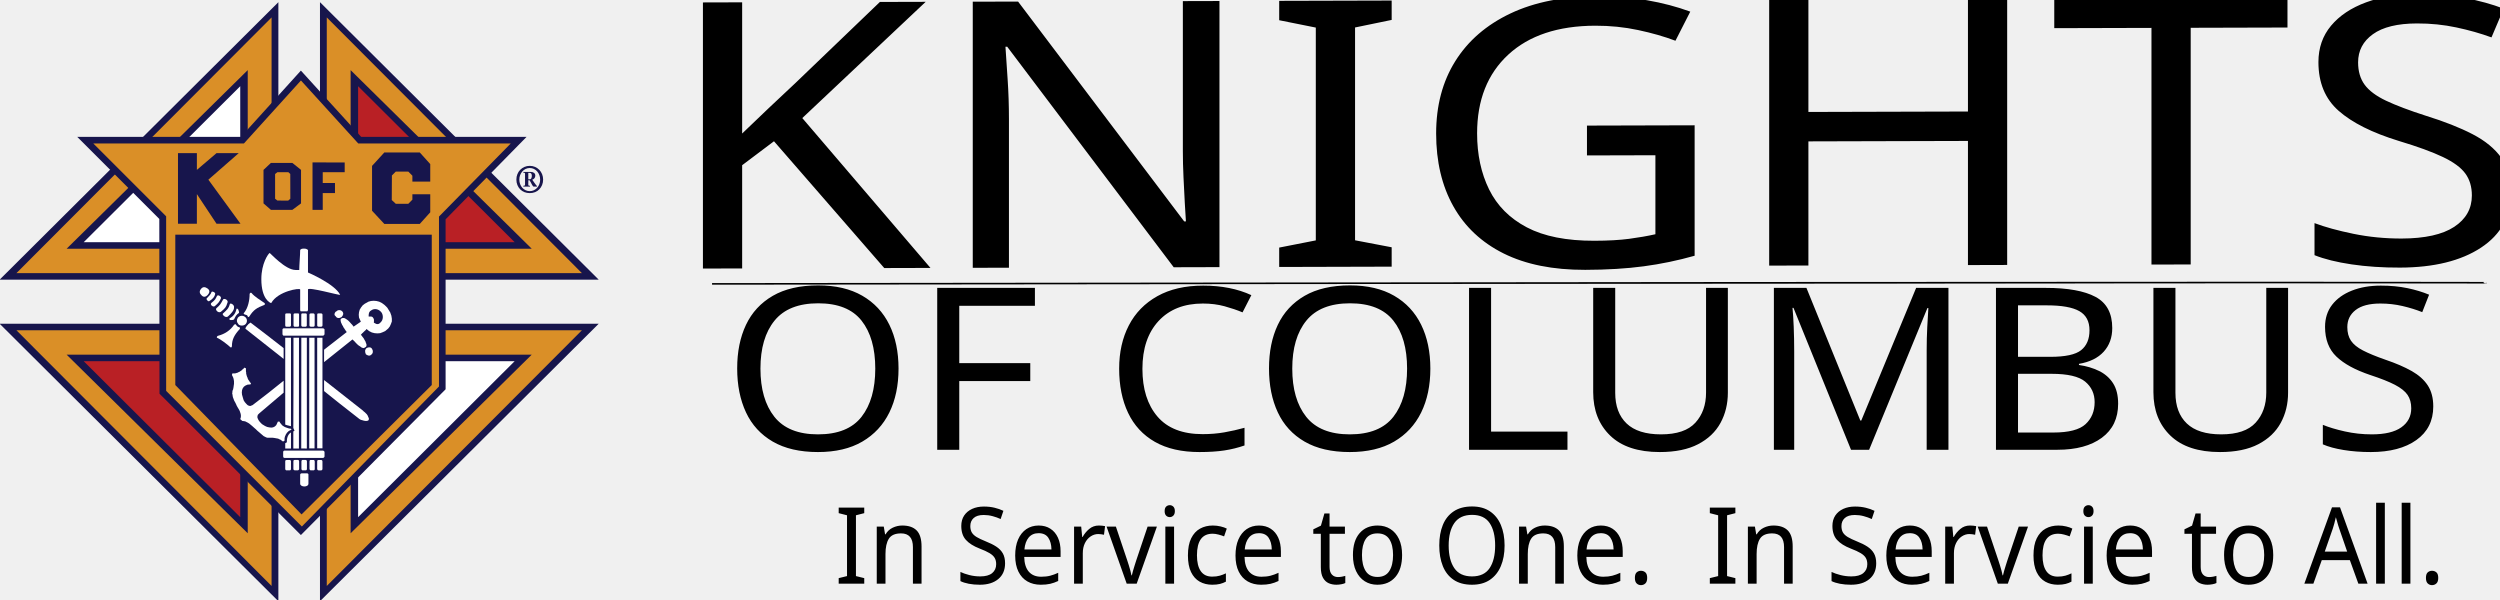
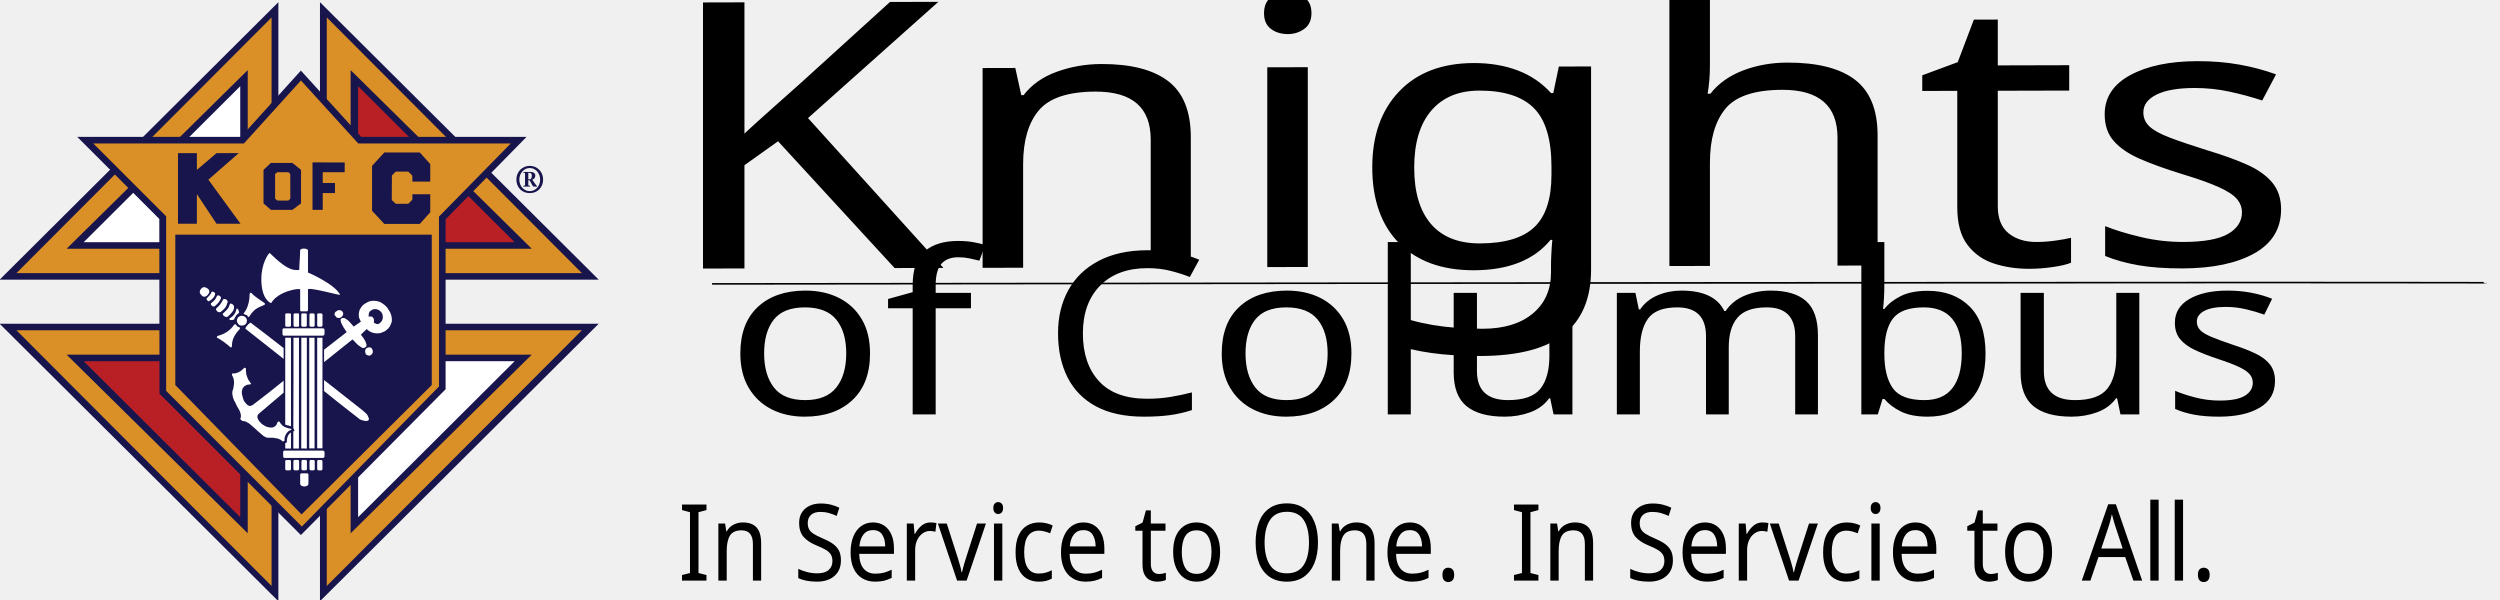
<svg xmlns="http://www.w3.org/2000/svg" version="1.1" width="1502.4" height="360" viewBox="0 0 360 360" overflow="visible" enable-background="new 0 0 360 360" xml:space="preserve" id="svg3178">
  <defs id="defs3329" />
  <g id="Formee_Cross" transform="translate(-571.4089,1.307572)">
    <g id="g3181">
      <polygon points="167.5,193.25 0,193.25 167.5,360 " id="polygon3183" style="fill:#17154c" />
      <g id="g3185">
        <g id="g3187">
          <path d="M 10.083,197.167 163.416,350.833 V 197.167 H 10.083 z m 139,122 L 40.25,211.833 h 108.833 v 107.334 z" id="path3189" style="fill:#da8f27" />
        </g>
      </g>
      <polygon points="50.5,215.75 144.583,215.75 144.583,309.5 " id="polygon3191" style="fill:#b92025" />
    </g>
    <g id="g3193">
      <polygon points="192.5,193.25 360,193.25 192.5,360 " id="polygon3195" style="fill:#17154c" />
      <g id="g3197">
        <g id="g3199">
          <path d="M 196.584,197.167 V 350.833 L 349.916,197.167 H 196.584 z m 14.333,14.666 H 319.75 L 210.917,319.167 V 211.833 z" id="path3201" style="fill:#da8f27" />
        </g>
      </g>
      <polyline points="215.417,309.5 309.5,215.75 215.417,215.75   " id="polyline3203" style="fill:#ffffff" />
    </g>
    <g id="g3205">
      <polygon points="167.5,166.75 0,166.75 167.5,0 " id="polygon3207" style="fill:#17154c" />
      <g id="g3209">
        <g id="g3211">
          <path d="M 10.083,162.833 H 163.416 V 9.167 L 10.083,162.833 z m 139,-14.666 H 40.25 L 149.083,40.833 v 107.334 z" id="path3213" style="fill:#da8f27" />
        </g>
      </g>
      <polygon points="50.5,144.25 144.583,144.25 144.583,50.5 " id="polygon3215" style="fill:#ffffff" />
    </g>
    <g id="g3217">
      <polygon points="192.5,166.75 360,166.75 192.5,0 " id="polygon3219" style="fill:#17154c" />
      <g id="g3221">
        <g id="g3223">
          <path d="M 196.584,9.167 V 162.833 H 349.916 L 196.584,9.167 z M 210.917,40.833 319.75,148.167 H 210.917 V 40.833 z" id="path3225" style="fill:#da8f27" />
        </g>
      </g>
      <polyline points="215.417,50.5 309.5,144.25 215.417,144.25   " id="polyline3227" style="fill:#b92025" />
    </g>
  </g>
  <g id="Shield" transform="translate(-570.1013,-2.615144)">
    <path d="M 215.943,84.857 179.718,45.044 143.691,84.857 H 45.304 l 49.335,49.335 0.113,105.021 84.976,84.936 86.962,-87.596 V 134.421 l 48.671,-49.563 h -99.418 z" id="path3230" style="fill:#17154c" />
    <path d="m 54.958,88.823 90.528,0.011 34.269,-37.854 34.441,37.854 91.657,-0.011 -42.566,43.36 -0.572,0.583 v 0.817 l 0.004,101.292 -82.411,84.153 L 98.756,237.525 98.75,132.609 54.958,88.823 z" id="path3232" style="fill:#da8f27" />
    <polygon points="180.125,311.75 104.25,234 104.25,143.625 258.375,143.625 258.375,234 " id="polygon3234" style="fill:#17154c" />
    <polygon points="192.853,106.104 192.853,112.61 200.215,112.61 200.215,118.653 192.853,118.653 192.853,128.722 186.711,128.722 186.711,100.216 186.711,100.216 206.048,100.25 206.048,106.104 " id="polygon3236" style="fill:#17154c" />
    <polygon points="234.334,122.833 236.752,125.088 244.277,125.088 246.726,122.605 246.726,119.354 257.465,119.354 257.465,130.2 251.184,137.173 229.853,137.173 222.49,129.273 222.49,102.311 229.853,94.257 251.184,94.257 257.465,101.223 257.465,111.763 246.726,111.763 246.726,108.203 244.277,105.724 244.277,105.724 236.752,105.724 234.417,108.056 " id="polygon3238" style="fill:#17154c" />
    <polygon points="105.866,94.634 117.22,94.634 117.22,104.706 129.033,94.634 142.38,94.634 124.123,110.595 143.449,137.089 129.033,137.089 117.22,119.271 117.22,119.271 117.22,137.089 105.866,137.089 " id="polygon3240" style="fill:#17154c" />
    <g id="O">
      <g id="g3243">
        <path d="m 174.596,100.525 h -12.887 l -4.45,4.181 v 20.144 l 4.45,3.873 h 12.887 l 5.215,-3.873 v -20.144 l -5.215,-4.181 z m -2.471,22.631 -6.517,-0.013 -1.383,-1.084 V 107.19 l 1.383,-1.085 h 6.594 l 1.142,1.052 0.037,14.871 -1.256,1.128 z" id="path3245" style="fill:#17154c" />
      </g>
    </g>
  </g>
  <g id="Emblem" transform="translate(-568.7938,-4.8059457e-7)">
    <path d="m 312.769,115.468 c -0.979,-0.386 -1.824,-0.948 -2.561,-1.685 -0.722,-0.739 -1.286,-1.6 -1.691,-2.604 -0.411,-1.004 -0.603,-2.081 -0.603,-3.248 0,-1.159 0.191,-2.247 0.603,-3.254 0.405,-1.012 0.97,-1.887 1.691,-2.622 0.736,-0.732 1.582,-1.317 2.561,-1.74 0.978,-0.435 2.029,-0.644 3.177,-0.644 1.163,0 2.228,0.209 3.208,0.644 0.985,0.422 1.823,1.007 2.531,1.74 0.72,0.735 1.277,1.61 1.691,2.622 0.396,1.008 0.617,2.096 0.617,3.254 0,1.167 -0.222,2.243 -0.617,3.248 -0.414,1.004 -0.972,1.864 -1.691,2.604 -0.708,0.736 -1.546,1.299 -2.531,1.685 -0.98,0.39 -2.045,0.582 -3.208,0.582 -1.148,-10e-4 -2.2,-0.193 -3.177,-0.582 z m 5.664,-1.144 c 0.765,-0.368 1.426,-0.864 1.985,-1.485 0.559,-0.622 1,-1.358 1.31,-2.204 0.316,-0.846 0.473,-1.739 0.473,-2.68 0,-0.96 -0.156,-1.861 -0.473,-2.71 -0.31,-0.846 -0.751,-1.585 -1.303,-2.222 -0.544,-0.627 -1.198,-1.129 -1.963,-1.5 -0.767,-0.365 -1.604,-0.552 -2.517,-0.552 -0.896,0 -1.719,0.187 -2.485,0.552 -0.765,0.37 -1.428,0.872 -1.985,1.515 -0.561,0.643 -1,1.391 -1.312,2.224 -0.322,0.835 -0.477,1.732 -0.477,2.693 0,0.941 0.154,1.834 0.477,2.68 0.312,0.846 0.751,1.582 1.312,2.204 0.558,0.621 1.221,1.117 1.985,1.485 0.767,0.369 1.589,0.552 2.485,0.552 0.89,0 1.722,-0.184 2.488,-0.552 z m -1.782,-11 c 0.715,0 1.338,0.188 1.854,0.555 0.522,0.369 0.781,0.946 0.781,1.718 0,0.534 -0.163,1.023 -0.492,1.479 -0.316,0.449 -0.773,0.754 -1.347,0.92 l 1.347,1.935 c 0.271,0.37 0.535,0.72 0.8,1.074 0.265,0.345 0.5,0.636 0.737,0.86 v 0.272 h -1.959 c -0.19,0 -0.383,-0.111 -0.558,-0.343 -0.177,-0.231 -0.367,-0.537 -0.565,-0.911 -0.199,-0.379 -0.414,-0.794 -0.647,-1.237 -0.237,-0.456 -0.495,-0.889 -0.759,-1.315 h -0.764 v 2.353 c 0,0.408 0.035,0.662 0.116,0.762 0.088,0.106 0.392,0.173 0.911,0.212 v 0.479 h -4.03 v -0.479 c 0.538,-0.039 0.839,-0.113 0.928,-0.212 0.073,-0.1 0.117,-0.357 0.117,-0.769 v -5.943 c 0,-0.386 -0.044,-0.64 -0.132,-0.747 -0.104,-0.114 -0.397,-0.196 -0.913,-0.229 v -0.434 h 4.575 z m -0.838,4.428 c 0.544,0 0.898,-0.213 1.089,-0.644 0.206,-0.43 0.302,-0.904 0.302,-1.415 0,-0.674 -0.125,-1.145 -0.369,-1.413 -0.249,-0.266 -0.578,-0.394 -0.992,-0.394 h -0.764 v 3.865 h 0.734 z" id="path3248" style="fill:#17154c" />
    <g id="Fasces__x26__Axe">
      <path d="m 182.68,150.365 c 0,2.762 0,10.633 0,13.392 0,0 16.152,6.902 19.331,13.401 0,0.548 -19.331,-4.976 -19.331,-3.178 v 8.143 4.009 c 0,0.42 -0.235,0.963 -0.515,0.963 h -3.773 c -0.31,0 -0.405,-0.47 -0.408,-0.963 V 173.98 c 0,-1.107 -13.395,0.964 -17.396,8.143 -0.555,0 -5.939,-2.211 -5.939,-14.358 0,-9.525 4.141,-15.193 4.969,-15.74 0.416,0 9.389,10.216 15.608,10.216 h 2.207 c 0,-2.762 0.551,-9.113 0.551,-11.875 0,0 0,-0.967 2.21,-0.967 2.206,-0.001 2.486,0.966 2.486,0.966 l 0,0 z" id="path3251" style="fill:#ffffff" />
      <path d="m 178.781,284.452 c 0.397,-0.045 3.252,0 3.252,0 0.685,-0.015 0.919,0.44 0.919,0.75 0,0.515 0,5.458 0,5.458 -0.015,2.296 -4.969,2.198 -4.969,0 v -5.458 c 0.052,-0.471 0.475,-0.705 0.798,-0.75 l 0,0 z" id="path3253" style="fill:#ffffff" />
      <path d="m 188.96,276.435 h 1.597 c 0.553,0 0.817,0.398 0.817,0.94 l 0.007,4.312 c 0.008,0.669 -0.376,0.985 -0.786,0.985 h -1.522 c -0.553,0 -0.868,-0.426 -0.868,-0.985 l 0.008,-4.369 c -0.001,-0.56 0.205,-0.883 0.747,-0.883 l 0,0 z" id="path3255" style="fill:#ffffff" />
      <path d="m 184.224,276.435 h 1.868 c 0.397,0 0.649,0.492 0.649,0.861 v 4.699 c 0.042,0.47 -0.59,0.661 -0.59,0.661 l -1.793,0.016 c -0.473,0 -0.759,-0.546 -0.759,-0.823 v -4.531 c 0.023,-0.62 0.345,-0.883 0.625,-0.883 l 0,0 z" id="path3257" style="fill:#ffffff" />
      <path d="m 179.312,276.419 h 2 c 0.559,0 0.735,0.553 0.735,0.824 v 4.546 c 0,0.28 -0.103,0.853 -0.646,0.853 l -2.111,-0.008 c 0,0 -0.526,-0.169 -0.548,-0.845 v -4.553 c 0.039,-0.757 0.57,-0.817 0.57,-0.817 l 0,0 z" id="path3259" style="fill:#ffffff" />
      <path d="m 174.729,276.419 h 1.935 c 0.55,0 0.688,0.553 0.688,0.824 v 4.701 c 0,0.271 -0.413,0.689 -0.688,0.689 h -1.935 c -0.279,0 -0.817,-0.212 -0.817,-0.764 v -4.634 c 0,-0.557 0.265,-0.816 0.817,-0.816 l 0,0 z" id="path3261" style="fill:#ffffff" />
      <path d="m 169.837,276.435 h 1.934 c 0.449,0 0.691,0.44 0.691,0.721 v 4.531 c 0.019,0.691 -0.265,0.955 -0.691,0.97 l -2.026,0.016 c -0.275,0 -0.736,-0.228 -0.739,-0.985 l 0.003,-4.575 c 0,-0.553 0.556,-0.678 0.828,-0.678 l 0,0 z" id="path3263" style="fill:#ffffff" />
      <path d="m 189.196,188.346 h 1.236 c 0.411,0 0.971,0.103 0.971,0.794 v 6.386 c 0,0.677 -0.56,0.823 -0.971,0.823 h -1.236 c -0.838,0.03 -0.97,-0.545 -0.97,-0.823 v -6.495 c 0.001,-0.685 0.412,-0.685 0.97,-0.685 l 0,0 z" id="path3265" style="fill:#ffffff" />
      <path d="m 184.475,188.346 1.376,-0.015 c 0,0 0.83,0 0.846,0.853 v 6.384 c 0,0 -0.066,0.826 -0.766,0.781 h -1.324 c -0.684,0 -1.045,-0.251 -1.045,-0.809 v -6.532 c 0.015,-0.722 0.913,-0.662 0.913,-0.662 l 0,0 z" id="path3267" style="fill:#ffffff" />
      <path d="m 179.208,188.346 2.022,-0.015 c 0.412,0 0.758,0.258 0.735,0.699 v 6.495 c 0,0.543 -0.404,0.854 -0.823,0.823 h -1.788 c 0,0 -0.699,-0.169 -0.703,-0.823 v -6.495 c 10e-4,-0.684 0.557,-0.684 0.557,-0.684 l 0,0 z" id="path3269" style="fill:#ffffff" />
      <path d="m 174.832,188.346 h 1.655 c 0.449,-0.037 0.843,0.008 0.832,0.685 l -0.008,6.643 c 0,0.557 -0.441,0.706 -0.654,0.676 h -2.048 c -0.28,0 -0.611,-0.42 -0.611,-0.691 L 174,189.03 c 0,-0.684 0.556,-0.684 0.832,-0.684 l 0,0 z" id="path3271" style="fill:#ffffff" />
      <path d="m 169.837,188.346 1.784,-0.015 c 0.475,-0.022 0.85,0.132 0.842,0.699 v 6.495 c 0,0.543 -0.448,0.868 -0.798,0.823 h -1.99 c -0.606,0 -0.669,-0.545 -0.669,-0.823 v -6.495 c 0,-0.684 0.559,-0.684 0.831,-0.684 l 0,0 z" id="path3273" style="fill:#ffffff" />
      <path d="m 168.042,197.313 h 23.612 c 0.411,0 0.97,0.42 0.97,0.691 v 2.766 c 0,0.411 -0.559,0.963 -0.97,0.963 h -23.612 c -0.275,0 -0.69,-0.552 -0.69,-0.963 v -2.766 c 0,-0.272 0.415,-0.691 0.69,-0.691 l 0,0 z" id="path3275" style="fill:#ffffff" />
      <path d="m 168.595,270.785 h 23.06 c 0.411,0 0.97,0.545 0.97,0.824 v 2.618 c 0,0.561 -0.559,0.971 -0.97,0.971 h -23.06 c -0.553,0 -0.828,-0.41 -0.828,-0.971 v -2.618 c 0,-0.279 0.275,-0.824 0.828,-0.824 l 0,0 z" id="path3277" style="fill:#ffffff" />
      <polygon points="191.381,269.417 188.212,269.417 188.212,202.977 188.212,202.977 191.381,202.977 " id="polygon3279" style="fill:#ffffff" />
      <polygon points="186.622,269.462 183.431,269.462 183.431,202.977 183.431,202.977 186.622,202.977 " id="polygon3281" style="fill:#ffffff" />
      <polygon points="181.988,269.536 178.631,269.521 178.675,202.977 178.675,202.977 181.988,202.977 " id="polygon3283" style="fill:#ffffff" />
      <path d="m 169.006,202.977 h 3.457 v 53.165 c -1.654,-0.552 -1.654,-0.28 -3.457,-0.972 v -52.193 l 0,0 z" id="path3285" style="fill:#ffffff" />
      <polygon points="177.226,269.536 173.875,269.536 173.875,259.245 174.585,258.891 173.875,257.171 173.96,230.316 173.96,202.977 173.96,202.977 177.27,202.977 " id="polygon3287" style="fill:#ffffff" />
      <path d="m 169.978,265.807 c -0.14,-3.729 1.518,-5.385 2.485,-5.936 v 9.665 l -3.446,0.008 -0.011,-3.187 0.972,-0.55 0,0 z" id="path3289" style="fill:#ffffff" />
    </g>
    <g id="Sword">
      <path d="m 135.454,191.45 c 2.52,-1.501 3.763,-3.172 4.281,-5.937 1.007,-0.378 1.519,1.523 1.519,2.494 -1.795,1.235 -2.067,2.06 -3.038,4 -0.967,0.546 -3.178,0.546 -2.762,-0.557 l 0,0 z" id="path3292" style="fill:#ffffff" />
      <path d="m 131.478,188.522 c 2.351,-2.206 3.52,-3.016 4.251,-5.849 0.552,-0.827 2.924,0.658 2.486,2.214 0.192,1.466 -1.853,3.767 -3.729,5.386 -1.518,0.926 -3.419,-1.191 -3.008,-1.751 l 0,0 z" id="path3294" style="fill:#ffffff" />
      <path d="m 127.583,185.305 c 2.41,-2.15 2.502,-2.432 4.02,-5.197 0.416,-1.239 3.71,0.224 2.607,2.016 -0.765,2.516 -1.243,3.038 -3.869,5.252 -1.591,1.029 -3.511,-1.185 -2.758,-2.071 l 0,0 z" id="path3296" style="fill:#ffffff" />
      <path d="m 124.546,182.123 c 2.761,-2.211 2.486,-2.479 3.453,-4.277 0.552,-0.968 2.759,0.275 2.343,1.523 -1.095,2.289 -1.52,2.754 -3.586,4.548 -0.967,0.971 -3.177,-0.826 -2.21,-1.794 l 0,0 z" id="path3298" style="fill:#ffffff" />
      <path d="m 121.784,179.369 c 1.244,-1.248 2.583,-2.586 2.958,-3.954 0.566,-0.563 2.397,0.372 2.147,1.176 -0.309,1.861 -1.504,3.141 -3.579,4.388 -0.621,0.435 -1.938,-1.067 -1.526,-1.61 l 0,0 z" id="path3300" style="fill:#ffffff" />
      <path d="m 122.633,176.967 c -1.286,1.589 -2.611,1.721 -3.688,0.739 -1.457,-1.316 -1.75,-2.534 -0.596,-4.027 1.203,-1.552 2.588,-1.302 4.049,-0.25 1.041,0.746 1.516,1.953 0.235,3.538 l 0,0 z" id="path3302" style="fill:#ffffff" />
      <path d="m 148.852,176.187 c -0.694,-0.827 -1.247,0.412 -1.247,0.412 0,4.008 -0.963,8.289 -3.173,11.187 -0.559,0.56 -0.559,0.56 0,1.104 0.69,0.411 2.008,0.162 2.144,1.684 0.552,0 0.894,-0.435 0.894,-0.435 2.483,-4.008 4.693,-5.252 8.698,-6.771 0.416,0 0.963,-0.695 0.416,-1.246 -2.212,-1.515 -6.216,-4.001 -7.732,-5.935 l 0,0 z" id="path3304" style="fill:#ffffff" />
      <path d="m 127.999,202.977 c -0.416,-0.685 0.552,-1.244 0.824,-1.244 3.733,-0.963 7.184,-3.177 9.393,-6.487 0.552,-0.411 0.552,-0.411 0.971,-0.411 1.099,1.515 1.099,1.515 2.483,1.926 0.276,0.553 0,0.973 0,0.973 -3.177,3.448 -4.697,6.215 -4.697,10.215 0,0.553 -0.416,1.244 -0.966,0.691 -1.796,-1.663 -5.665,-4.693 -8.008,-5.663 l 0,0 z" id="path3306" style="fill:#ffffff" />
      <path d="m 145.395,194.553 c -0.931,1.266 -3.038,1.421 -4.28,0.59 -1.379,-1.516 -1.379,-2.797 -0.691,-4.045 0.97,-1.516 3.111,-1.678 4.354,-0.707 1.243,0.823 1.673,2.721 0.617,4.162 l 0,0 z" id="path3308" style="fill:#ffffff" />
      <polygon points="216.236,247.308 216.788,247.719 217.206,248.132 217.619,248.542 218.03,248.955 218.311,249.373 218.581,249.785 218.854,250.484 219.002,250.756 219.134,251.169 219.273,251.44 219.273,251.722 219.273,252 219.134,252.278 219.134,252.413 218.854,252.692 218.722,252.823 218.442,252.823 218.161,252.963 217.751,252.963 217.338,252.963 217.06,252.963 216.375,252.823 215.823,252.692 215.404,252.552 214.853,252.413 214.44,252.278 213.883,252 213.47,251.722 212.778,251.169 202.011,242.745 192.347,235.016 192.347,228.389 192.347,228.389 215.684,246.749 " id="polygon3310" style="fill:#ffffff" />
      <polygon points="145.122,197.451 145.122,197.172 145.259,196.9 145.395,196.628 145.532,196.349 145.81,196.068 145.951,195.804 146.362,195.384 146.642,195.104 146.778,194.834 147.054,194.687 147.329,194.413 147.605,194.274 147.746,194.143 148.157,193.861 157.55,201.041 168.042,209.191 168.042,215.679 168.042,215.679 145.122,197.598 " id="polygon3312" style="fill:#ffffff" />
    </g>
    <g id="Anchor">
      <path d="m 198.832,189.582 c -0.543,-0.691 0,-2.207 0.973,-2.487 0.822,-0.963 2.485,-0.963 3.456,0 1.096,1.251 0.544,2.487 -0.426,3.457 -1.237,0.824 -2.752,0.824 -3.443,-0.412 l -0.56,-0.558 0,0 z" id="path3315" style="fill:#ffffff" />
      <path d="m 217.472,212.92 c -0.684,-1.522 -0.684,-2.767 0.418,-3.729 1.112,-0.691 2.767,-0.691 3.318,0.552 0.69,0.971 0.69,2.625 -0.552,3.45 -0.971,0.971 -2.214,0.418 -3.184,-0.273 l 0,0 z" id="path3317" style="fill:#ffffff" />
      <polygon points="152.578,249.234 152.299,250.057 152.299,251.029 152.713,252 153.266,252.963 154.097,253.928 155.063,254.898 156.858,256 158.099,256.561 159.341,256.825 160.587,256.973 161.687,256.825 162.794,256.281 163.625,255.457 164.589,253.383 165.557,253.383 165.836,253.928 166.111,254.346 166.523,254.752 166.799,255.17 167.075,255.457 167.491,255.861 167.767,256 168.263,256.339 168.778,256.604 169.286,256.825 169.697,256.973 170.212,257.149 170.643,257.288 171.352,257.515 172.463,257.635 172.735,258.349 172.188,258.487 171.801,258.664 171.352,258.898 170.94,259.18 170.665,259.458 170.249,259.871 169.978,260.15 169.565,260.834 169.286,261.252 169.149,261.665 168.87,262.217 168.733,262.769 168.595,263.327 168.595,264.011 168.595,264.842 167.715,265.299 167.767,265.395 166.935,264.842 166.245,264.284 165.557,264.011 164.725,263.593 163.901,263.458 163.209,263.327 162.382,263.18 161.275,263.048 160.587,263.048 159.896,263.048 159.341,263.048 158.789,263.048 158.238,263.048 157.685,262.901 157.13,262.636 156.031,262.077 155.063,261.252 154.097,260.422 153.129,259.59 152.162,258.767 151.338,257.943 150.368,257.112 149.124,256 148.296,255.309 147.469,254.619 146.642,254.074 145.81,253.654 144.983,253.236 144.292,253.103 143.188,252.963 141.945,251.853 142.222,251.169 142.357,250.346 142.357,249.515 142.222,248.688 141.945,247.851 141.669,247.026 141.254,246.203 140.423,244.82 139.871,243.85 139.458,242.88 138.904,241.775 138.356,240.813 137.937,239.709 137.524,238.598 137.249,236.803 137.113,236.392 137.249,235.848 137.249,235.287 137.389,234.596 137.664,234.045 137.805,233.361 137.937,232.67 138.08,231.558 138.216,230.728 138.216,229.904 138.216,229.08 138.08,228.249 137.937,227.551 137.664,226.727 136.972,225.344 137.249,224.381 137.805,224.381 138.356,224.381 138.904,224.381 139.458,224.239 139.871,224.107 140.423,223.961 140.842,223.697 141.529,223.416 141.945,223.137 142.357,222.865 142.772,222.585 143.049,222.306 143.46,221.894 143.873,221.622 144.432,220.931 145.395,221.343 145.395,222.032 145.395,222.725 145.395,223.276 145.532,223.828 145.532,224.52 145.671,225.072 145.81,225.622 146.086,226.446 146.362,227.005 146.502,227.551 146.778,228.109 147.054,228.521 147.469,229.08 147.746,229.633 148.437,230.316 148.157,231.008 146.362,231.155 145.122,231.7 144.152,232.39 143.46,233.361 143.049,234.464 142.913,235.848 143.049,237.223 143.604,239.158 144.016,240.539 144.703,241.644 145.532,242.599 146.362,243.438 147.19,243.85 148.021,243.989 149.4,243.438 159.069,235.979 168.042,228.801 168.042,235.979 168.042,235.979 153.406,248.41 " id="polygon3319" style="fill:#ffffff" />
      <g id="g3321">
        <g id="g3323">
          <path d="m 232.8,189.729 -0.685,-1.943 -1.794,-2.898 -1.521,-1.519 -1.663,-1.246 -1.648,-0.824 -1.662,-0.415 -1.646,-0.141 -1.662,0.141 -1.516,0.415 -2.214,1.243 -1.244,0.963 -0.97,1.252 -0.825,1.375 -0.412,1.522 -0.146,1.515 0.146,1.662 1.104,2.487 -4.36,2.989 -0.061,-0.091 -0.279,-0.413 -0.552,-0.699 -0.543,-0.552 -0.973,-1.102 -0.691,-0.691 -0.691,-0.561 -0.823,-0.545 -0.691,-0.418 -0.692,-0.139 h -0.55 l -0.698,0.278 -0.414,0.278 -0.131,0.273 v 0.418 0.414 l 0.131,0.559 0.141,0.543 0.273,0.552 0.426,0.971 0.412,0.545 0.271,0.699 0.412,0.544 0.419,0.699 0.412,0.553 0.279,0.542 0.545,0.56 -13.665,10.628 v 7.466 l 17.122,-13.672 0.14,0.271 0.411,0.281 0.273,0.41 0.559,0.413 0.411,0.552 0.552,0.551 0.553,0.552 0.823,0.699 0.692,0.412 0.558,0.412 0.552,0.412 0.552,0.146 0.552,0.133 0.419,-0.133 0.691,-0.42 0.413,-0.279 0.132,-0.412 0.139,-0.551 -0.139,-0.691 -0.279,-0.691 -0.266,-0.823 -0.418,-0.691 -0.692,-1.251 -0.552,-0.691 -0.412,-0.545 -0.411,-0.551 -0.28,-0.28 0.134,-0.14 0.146,-0.132 0.271,-0.279 0.14,-0.28 0.272,-0.132 0.279,-0.279 0.271,-0.281 0.281,-0.271 0.278,-0.272 0.273,-0.28 0.271,-0.131 0.146,-0.279 0.266,-0.143 0.147,-0.277 0.271,-0.271 1.523,1.233 1.654,0.839 1.656,0.413 1.662,0.132 1.655,-0.132 1.521,-0.561 1.515,-0.691 1.796,-1.515 0.963,-1.234 0.699,-1.53 0.545,-1.515 v -1.656 l -0.279,-1.788 z m -6.347,3.854 c -1.244,1.521 -2.349,1.521 -4.011,0.42 -0.544,0 0.429,-1.657 -0.544,-2.905 -0.69,-1.516 -2.765,-0.546 -2.765,-0.958 0,-1.249 0,-2.765 1.522,-3.588 1.786,-1.391 4.553,-0.973 6.215,1.234 1.237,1.796 0.964,4.56 -0.417,5.797 z" id="path3325" style="fill:#ffffff" />
        </g>
      </g>
    </g>
  </g>
-   <text xml:space="preserve" style="font-size:38.757px;font-style:normal;font-weight:normal;line-height:125%;letter-spacing:0px;word-spacing:0px;fill:#000000;fill-opacity:1;stroke:none;font-family:Sans" x="-161.061" y="174.095" id="text3185" transform="matrix(1.081471,-0.00297897,0,0.9246667,0,0)">
-     <tspan id="tspan3189" style="font-size:242.233px;font-style:normal;font-variant:normal;font-weight:100;font-stretch:normal;text-align:start;line-height:125%;writing-mode:lr-tb;text-anchor:start;font-family:Skia;-inkscape-font-specification:Skia Thin" x="-161.061" y="174.095">KNIGHTS</tspan>
-     <tspan id="tspan3191" style="font-size:62.012px;font-style:normal;font-variant:normal;font-weight:normal;font-stretch:normal;text-align:start;line-height:125%;writing-mode:lr-tb;text-anchor:start;font-family:Libra BT;-inkscape-font-specification:Libra BT" x="-161.061" y="476.886" />
+   <text xml:space="preserve" style="font-size:249.003px;font-style:normal;font-variant:normal;font-weight:300;font-stretch:normal;text-align:start;line-height:125%;letter-spacing:0px;word-spacing:0px;writing-mode:lr-tb;text-anchor:start;fill:#000000;fill-opacity:1;stroke:none;font-family:Copperplate;-inkscape-font-specification:Copperplate Light" x="-157.937" y="178.985" id="text3185" transform="matrix(1.111697,-0.00289797,0,0.899526,0,0)">
+     <tspan id="tspan3211" x="-157.937" y="178.985">Knights</tspan>
+     <tspan id="tspan3213" x="-157.937" y="490.239" />
  </text>
  <flowRoot xml:space="preserve" id="flowRoot3193" style="fill:black;stroke:none;stroke-opacity:1;stroke-width:1px;stroke-linejoin:miter;stroke-linecap:butt;fill-opacity:1;font-family:Libra BT;font-style:normal;font-weight:normal;font-size:64px;line-height:125%;letter-spacing:0px;word-spacing:0px;-inkscape-font-specification:Libra BT;font-stretch:normal;font-variant:normal;text-anchor:start;text-align:start;writing-mode:lr">
    <flowRegion id="flowRegion3195">
      <rect id="rect3197" width="26.151" height="107.221" x="865.613" y="-134.262" />
    </flowRegion>
    <flowPara id="flowPara3199" />
  </flowRoot>
  <path style="fill:#000000;fill-opacity:1;stroke:#000000;stroke-width:0.969;stroke-linecap:butt;stroke-linejoin:miter;stroke-miterlimit:4;stroke-opacity:1;stroke-dasharray:none" d="M -143.28,170.609 C 924.191,169.301 922.963,169.955 922.963,169.955" id="path3202" />
-   <text xml:space="preserve" style="font-size:141.601px;font-style:normal;font-variant:normal;font-weight:normal;font-stretch:normal;text-align:start;line-height:125%;letter-spacing:0px;word-spacing:0px;writing-mode:lr-tb;text-anchor:start;fill:#000000;fill-opacity:1;stroke:none;font-family:Libra BT;-inkscape-font-specification:Libra BT" x="-131.994" y="280.883" id="text3972" transform="scale(1.03917,0.9623067)">
-     <tspan id="tspan3974" x="-131.994" y="280.883" style="font-size:141.601px;font-style:normal;font-variant:normal;font-weight:100;font-stretch:normal;text-align:start;line-height:125%;writing-mode:lr-tb;text-anchor:start;font-family:Skia;-inkscape-font-specification:Skia Thin">OF COLUMBUS</tspan>
+   <text xml:space="preserve" style="font-size:146.332px;font-style:normal;font-variant:normal;font-weight:300;font-stretch:normal;text-align:start;line-height:125%;letter-spacing:0px;word-spacing:0px;writing-mode:lr-tb;text-anchor:start;fill:#000000;fill-opacity:1;stroke:none;font-family:Copperplate;-inkscape-font-specification:Copperplate Light" x="-125.646" y="267.431" id="text3972" transform="scale(1.073894,0.9311906)">
+     <tspan id="tspan3215" x="-125.646" y="267.431">of Columbus</tspan>
  </text>
-   <text xml:space="preserve" style="font-size:61.739px;font-style:normal;font-variant:normal;font-weight:100;font-stretch:normal;text-align:start;line-height:125%;letter-spacing:0px;word-spacing:0px;writing-mode:lr-tb;text-anchor:start;fill:#000000;fill-opacity:1;stroke:none;font-family:Skia;-inkscape-font-specification:Skia Thin" x="-72.108" y="338.362" id="text3976" transform="scale(0.9646715,1.036622)">
-     <tspan id="tspan3978" x="-72.108" y="338.362">In Service to One.  In Servcie to All.</tspan>
+   <text xml:space="preserve" style="font-size:60.335px;font-style:normal;font-variant:normal;font-weight:300;font-stretch:normal;text-align:start;line-height:125%;letter-spacing:0px;word-spacing:0px;writing-mode:lr-tb;text-anchor:start;fill:#000000;fill-opacity:1;stroke:none;font-family:Copperplate;-inkscape-font-specification:Copperplate Light" x="-173.54" y="328.923" id="text3976" transform="scale(0.9427296,1.06075)">
+     <tspan id="tspan3978" x="-173.54" y="328.923">In Service to One.  In Servcie to All.</tspan>
  </text>
</svg>
